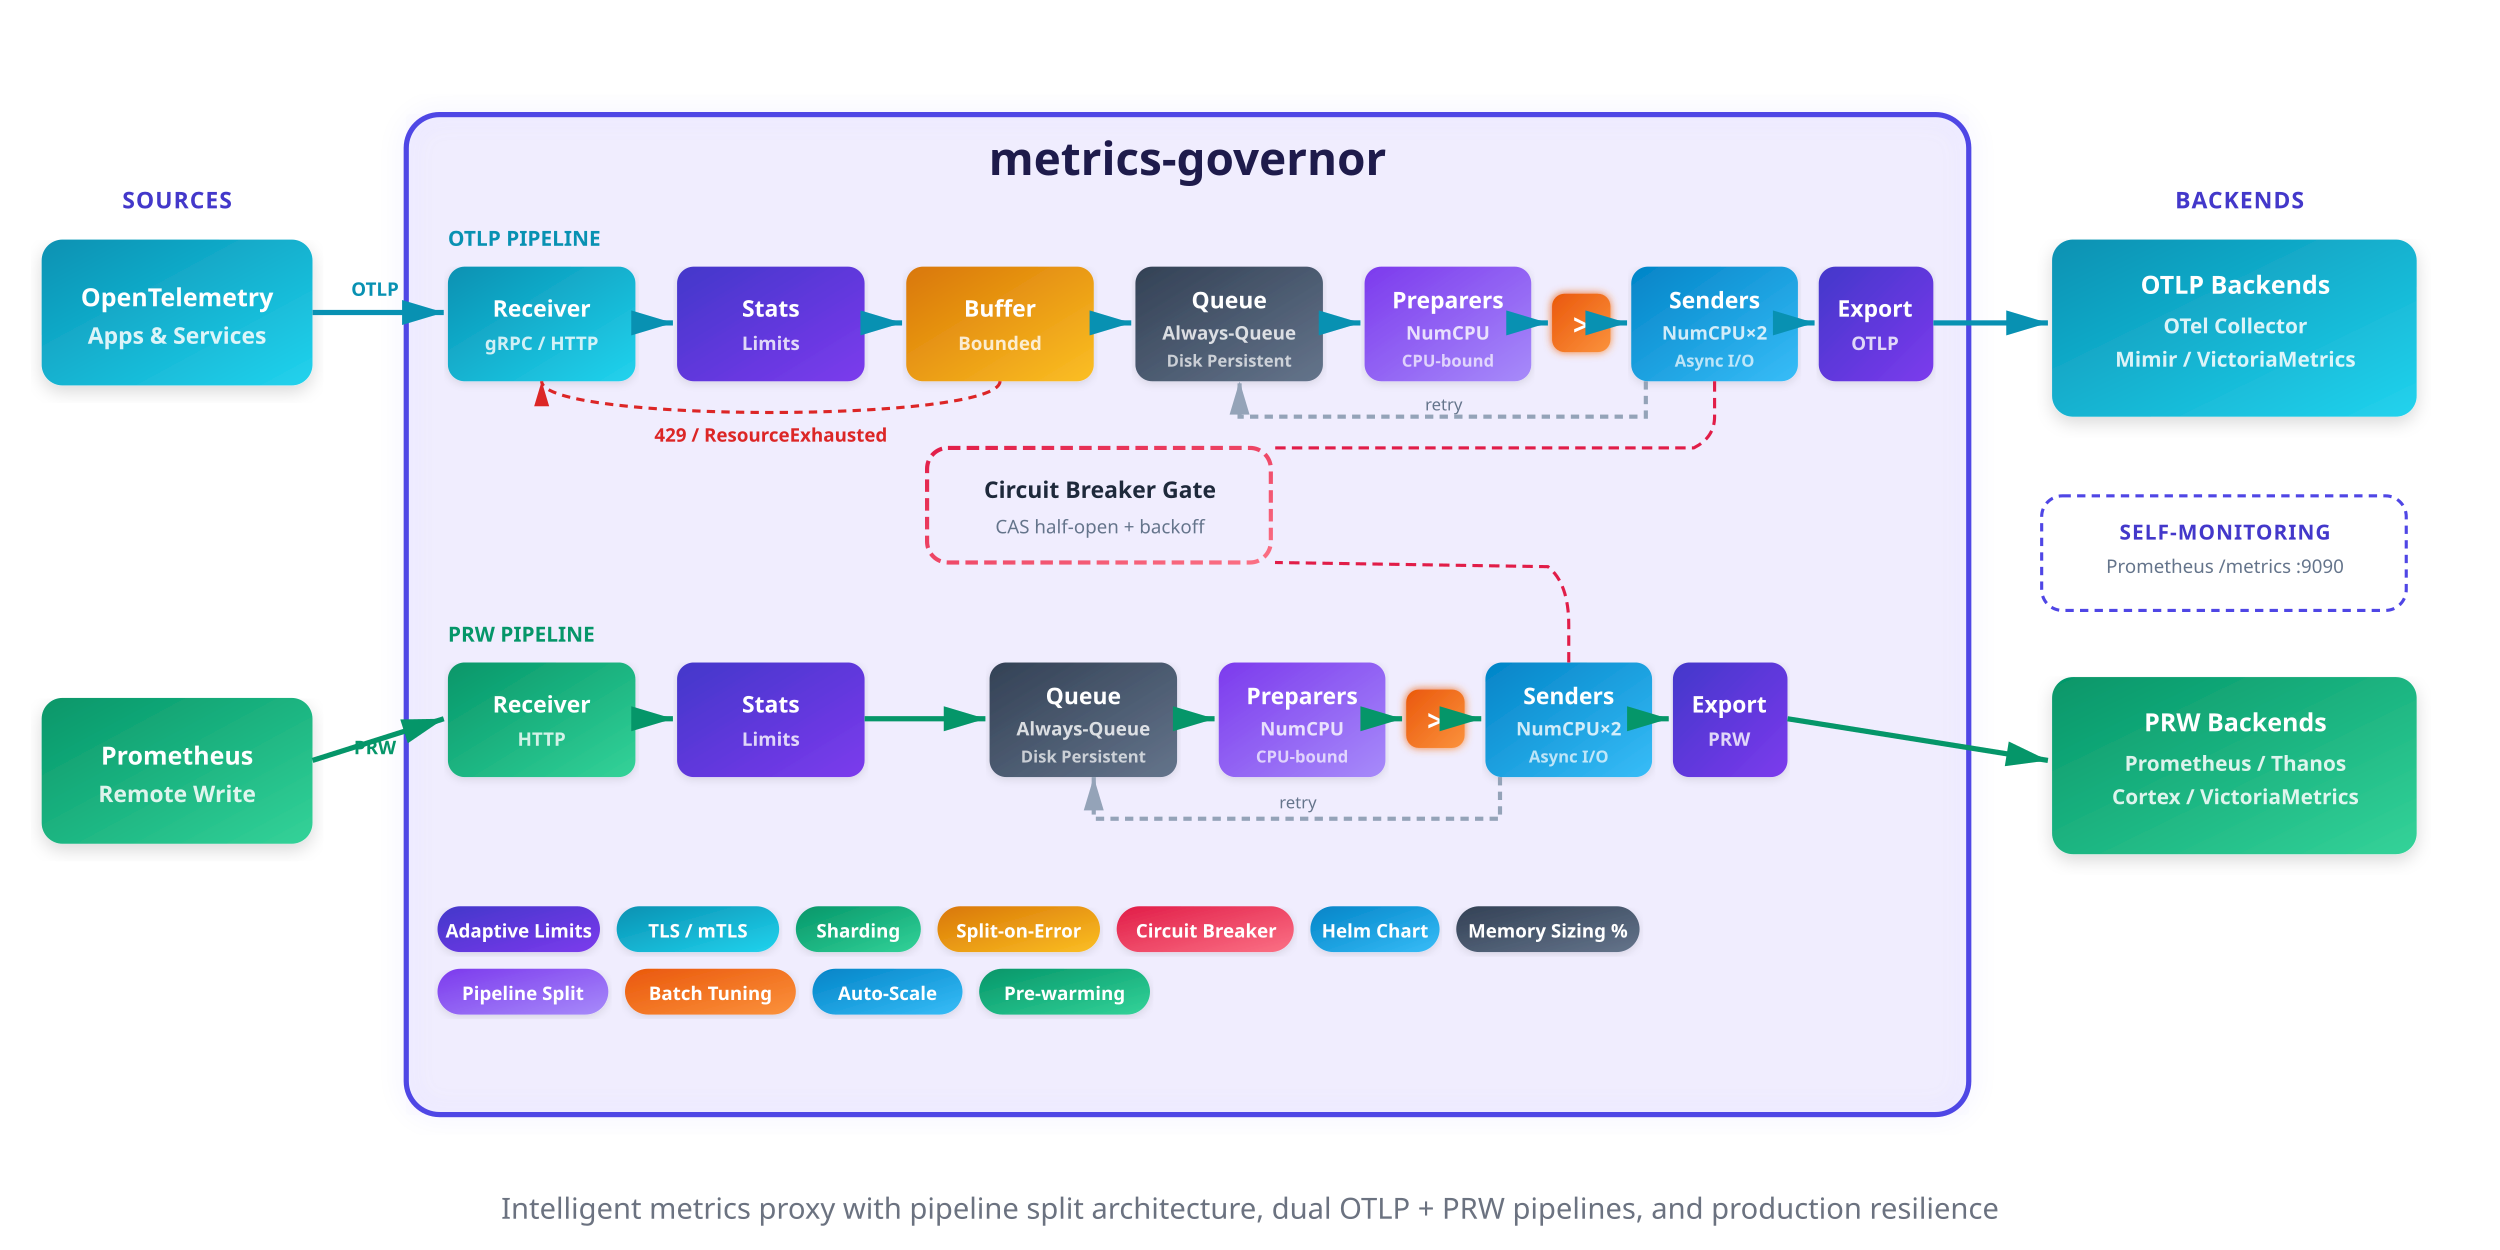
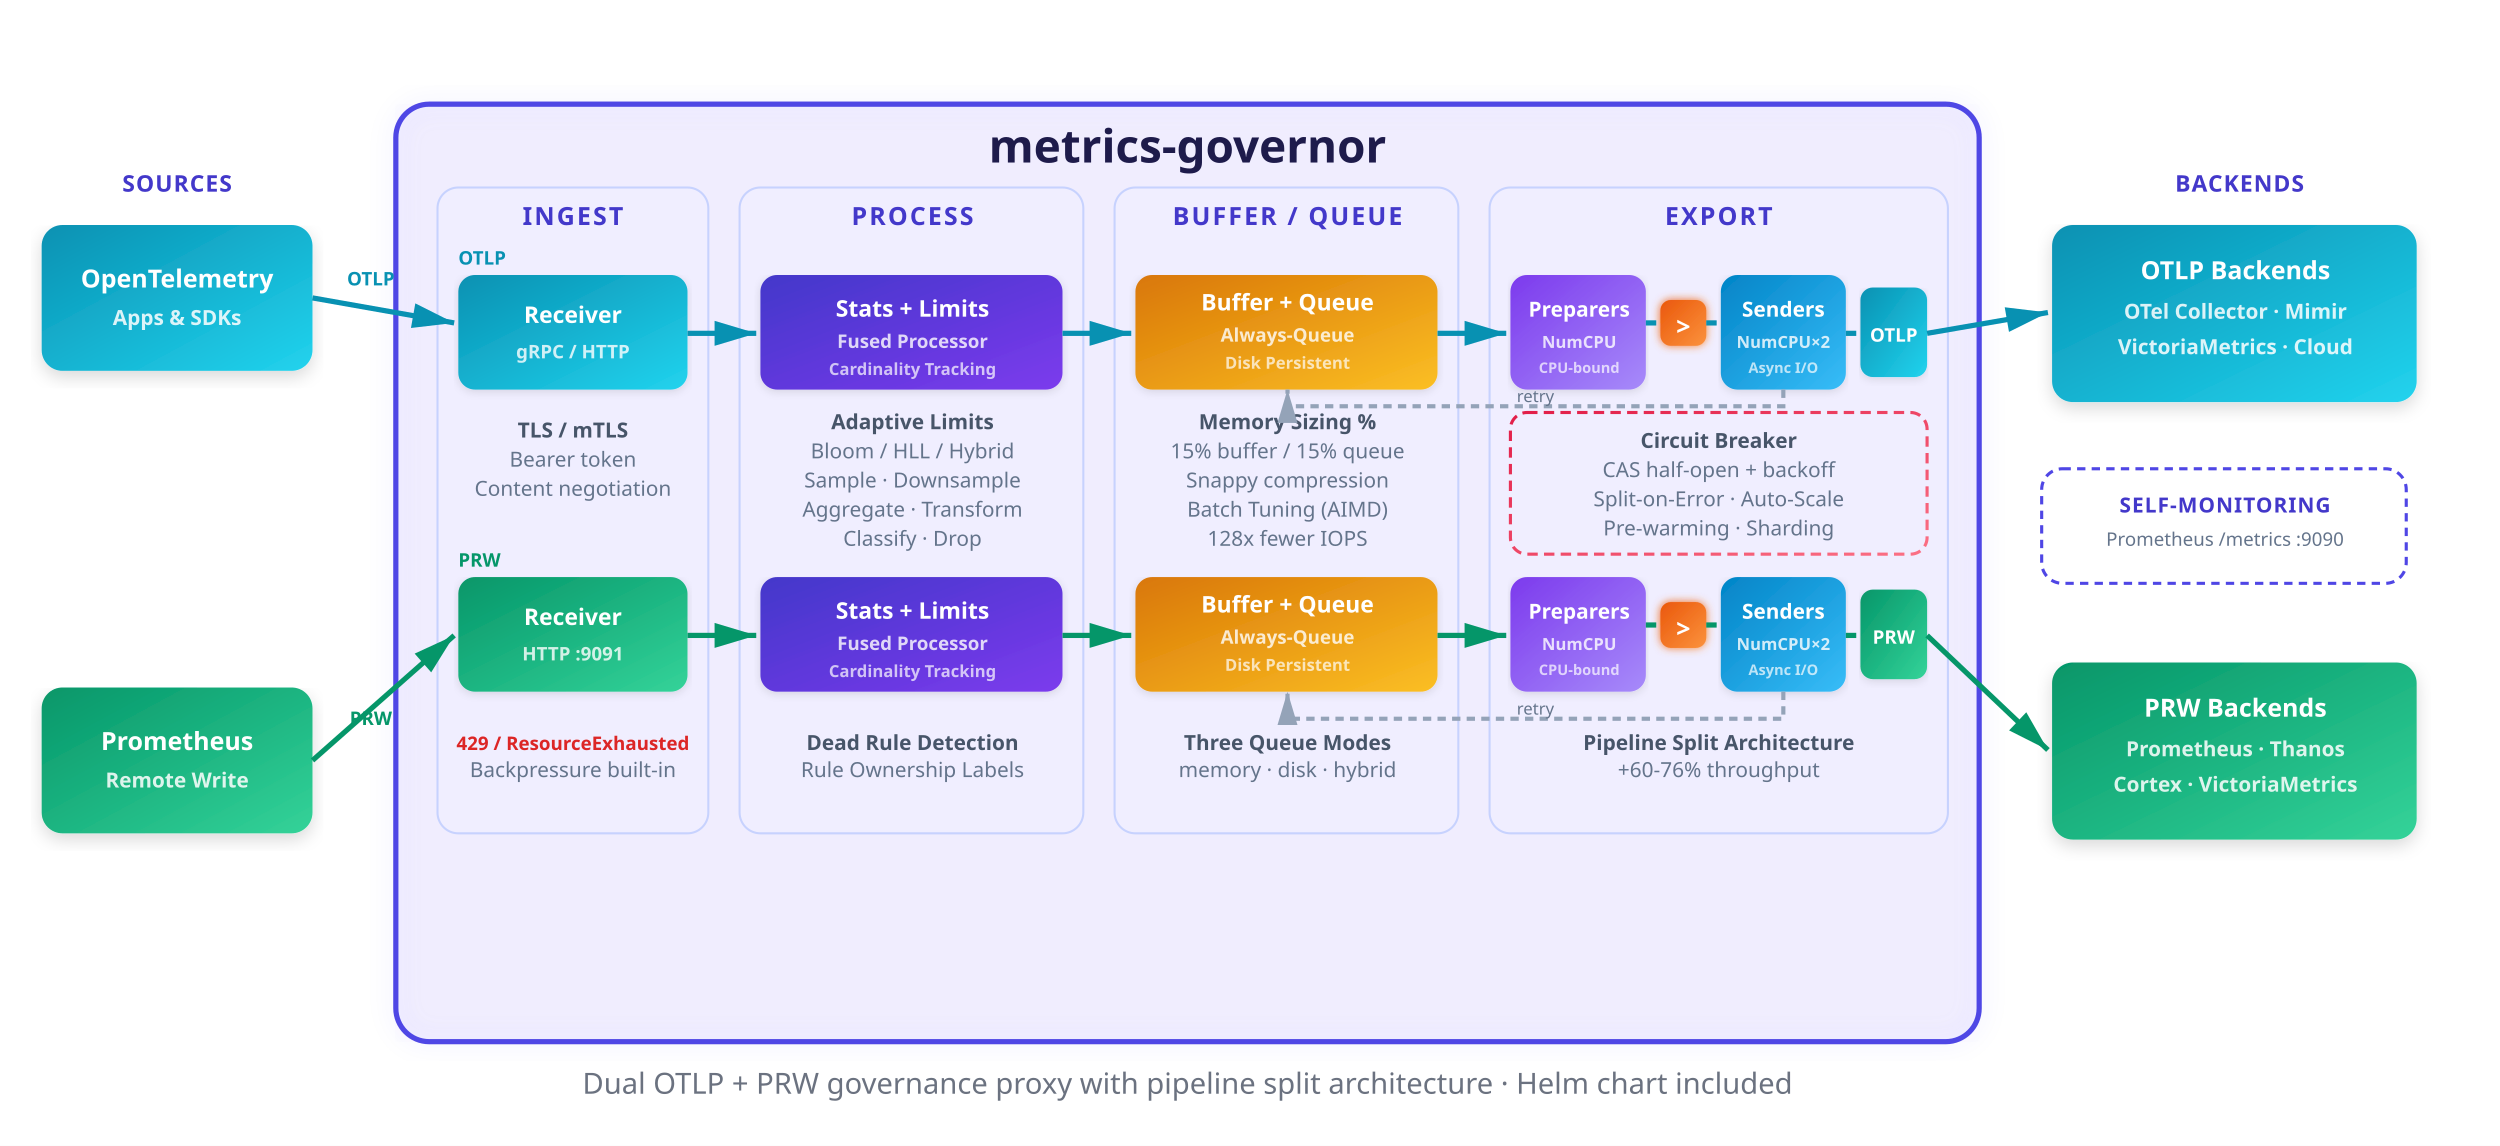
- <svg xmlns="http://www.w3.org/2000/svg" viewBox="0 0 1200 600" width="1200" height="600">
+ <svg xmlns="http://www.w3.org/2000/svg" viewBox="0 0 1200 550" width="1200" height="550">
  <style>
    .bg { fill: #ffffff; }
    .title { fill: #1e1b4b; font: bold 22px 'Segoe UI', system-ui, sans-serif; }
    .subtitle { fill: #6b7280; font: 14px 'Segoe UI', system-ui, sans-serif; }
    .box-label { fill: #1e293b; font: bold 13px 'Segoe UI', system-ui, sans-serif; }
    .box-sub { fill: #64748b; font: 11px 'Segoe UI', system-ui, sans-serif; }
    .section-label { fill: #4338ca; font: bold 11px 'Segoe UI', system-ui, sans-serif; letter-spacing: 0.5px; }
    .badge-text { fill: #ffffff; font: bold 10px 'Segoe UI', system-ui, sans-serif; }
    .badge-text-dark { fill: #1e293b; font: bold 10px 'Segoe UI', system-ui, sans-serif; }
+     .phase-label { fill: #4338ca; font: bold 12px 'Segoe UI', system-ui, sans-serif; letter-spacing: 1px; }
+     .phase-bg { fill: #f0eeff; rx: 10; ry: 10; }
+     .feature-text { fill: #64748b; font: 10px 'Segoe UI', system-ui, sans-serif; }
+     .feature-text-bold { fill: #475569; font: bold 10px 'Segoe UI', system-ui, sans-serif; }
    .arrow-line { stroke: #94a3b8; stroke-width: 2; fill: none; }
    .arrow-line-otlp { stroke: #0891b2; stroke-width: 2.5; fill: none; }
    .arrow-line-prw { stroke: #059669; stroke-width: 2.5; fill: none; }
    .arrow-head { fill: #94a3b8; }
    .arrow-head-otlp { fill: #0891b2; }
    .arrow-head-prw { fill: #059669; }
-     .dashed { stroke-dasharray: 6,4; }
    .backpressure { stroke: #dc2626; stroke-width: 1.5; fill: none; stroke-dasharray: 4,3; }
    .bp-head { fill: #dc2626; }
    .bp-label { fill: #dc2626; font: bold 9px 'Segoe UI', system-ui, sans-serif; }
    .pipe-label { font: bold 10px 'Segoe UI', system-ui, sans-serif; }
    .otlp-label { fill: #0891b2; }
    .prw-label { fill: #059669; }
    .governor-border { stroke: #4f46e5; stroke-width: 2.5; fill: none; rx: 16; ry: 16; }
    .governor-bg { fill: #f5f3ff; rx: 16; ry: 16; }
    .channel-text { fill: #ea580c; font: bold 14px 'Segoe UI', system-ui, sans-serif; }

    @media (prefers-color-scheme: dark) {
      .bg { fill: #0f172a; }
      .title { fill: #e2e8f0; }
      .subtitle { fill: #94a3b8; }
      .box-label { fill: #e2e8f0; }
      .box-sub { fill: #94a3b8; }
      .section-label { fill: #a5b4fc; }
+       .phase-label { fill: #a5b4fc; }
+       .phase-bg { fill: #1e1b4b; opacity: 0.5; }
+       .feature-text { fill: #94a3b8; }
+       .feature-text-bold { fill: #cbd5e1; }
      .arrow-line { stroke: #475569; }
      .arrow-head { fill: #475569; }
      .governor-bg { fill: #1e1b4b; opacity: 0.4; }
      .governor-border { stroke: #6366f1; }
      .badge-text-dark { fill: #e2e8f0; }
      .bp-label { fill: #f87171; }
      .backpressure { stroke: #f87171; }
      .bp-head { fill: #f87171; }
      .channel-text { fill: #fb923c; }
    }
  </style>
  <defs>
    <linearGradient id="grad-indigo" x1="0%" y1="0%" x2="100%" y2="100%">
      <stop offset="0%" stop-color="#4338ca" />
      <stop offset="100%" stop-color="#7c3aed" />
    </linearGradient>
    <linearGradient id="grad-cyan" x1="0%" y1="0%" x2="100%" y2="100%">
      <stop offset="0%" stop-color="#0891b2" />
      <stop offset="100%" stop-color="#22d3ee" />
    </linearGradient>
    <linearGradient id="grad-green" x1="0%" y1="0%" x2="100%" y2="100%">
      <stop offset="0%" stop-color="#059669" />
      <stop offset="100%" stop-color="#34d399" />
    </linearGradient>
    <linearGradient id="grad-amber" x1="0%" y1="0%" x2="100%" y2="100%">
      <stop offset="0%" stop-color="#d97706" />
      <stop offset="100%" stop-color="#fbbf24" />
    </linearGradient>
    <linearGradient id="grad-rose" x1="0%" y1="0%" x2="100%" y2="100%">
      <stop offset="0%" stop-color="#e11d48" />
      <stop offset="100%" stop-color="#fb7185" />
    </linearGradient>
    <linearGradient id="grad-slate" x1="0%" y1="0%" x2="100%" y2="100%">
      <stop offset="0%" stop-color="#334155" />
      <stop offset="100%" stop-color="#64748b" />
    </linearGradient>
    <linearGradient id="grad-sky" x1="0%" y1="0%" x2="100%" y2="100%">
      <stop offset="0%" stop-color="#0284c7" />
      <stop offset="100%" stop-color="#38bdf8" />
    </linearGradient>
    <linearGradient id="grad-violet" x1="0%" y1="0%" x2="100%" y2="100%">
      <stop offset="0%" stop-color="#7c3aed" />
      <stop offset="100%" stop-color="#a78bfa" />
    </linearGradient>
    <linearGradient id="grad-orange" x1="0%" y1="0%" x2="100%" y2="100%">
      <stop offset="0%" stop-color="#ea580c" />
      <stop offset="100%" stop-color="#fb923c" />
    </linearGradient>
    <linearGradient id="grad-governor-glow" x1="0%" y1="0%" x2="100%" y2="100%">
      <stop offset="0%" stop-color="#4338ca" stop-opacity="0.08" />
      <stop offset="50%" stop-color="#7c3aed" stop-opacity="0.04" />
      <stop offset="100%" stop-color="#4338ca" stop-opacity="0.08" />
    </linearGradient>
    <filter id="shadow" x="-4%" y="-4%" width="108%" height="116%">
      <feDropShadow dx="0" dy="3" stdDeviation="4" flood-color="#000" flood-opacity="0.15" />
    </filter>
    <filter id="shadow-sm" x="-2%" y="-2%" width="104%" height="112%">
      <feDropShadow dx="0" dy="1" stdDeviation="2" flood-color="#000" flood-opacity="0.12" />
    </filter>
    <filter id="governor-glow" x="-2%" y="-2%" width="104%" height="104%">
      <feGaussianBlur in="SourceGraphic" stdDeviation="6" result="blur" />
      <feFlood flood-color="#4f46e5" flood-opacity="0.12" result="color" />
      <feComposite in="color" in2="blur" operator="in" result="glow" />
      <feMerge>
        <feMergeNode in="glow" />
        <feMergeNode in="SourceGraphic" />
      </feMerge>
    </filter>
    <filter id="inner-glow" x="0%" y="0%" width="100%" height="100%">
      <feGaussianBlur in="SourceAlpha" stdDeviation="8" result="blur" />
      <feOffset dx="0" dy="0" result="offsetBlur" />
      <feFlood flood-color="#7c3aed" flood-opacity="0.06" result="color" />
      <feComposite in="color" in2="blur" operator="in" result="innerGlow" />
      <feMerge>
        <feMergeNode in="SourceGraphic" />
        <feMergeNode in="innerGlow" />
      </feMerge>
    </filter>
    <filter id="channel-glow" x="-20%" y="-20%" width="140%" height="140%">
      <feGaussianBlur in="SourceGraphic" stdDeviation="2" result="blur" />
      <feMerge>
        <feMergeNode in="blur" />
        <feMergeNode in="SourceGraphic" />
      </feMerge>
    </filter>
    <marker id="ah" viewBox="0 0 10 6" refX="10" refY="3" markerWidth="8" markerHeight="6" orient="auto">
      <path d="M0,0 L10,3 L0,6 Z" class="arrow-head" />
    </marker>
    <marker id="ah-otlp" viewBox="0 0 10 6" refX="10" refY="3" markerWidth="8" markerHeight="6" orient="auto">
      <path d="M0,0 L10,3 L0,6 Z" class="arrow-head-otlp" />
    </marker>
    <marker id="ah-prw" viewBox="0 0 10 6" refX="10" refY="3" markerWidth="8" markerHeight="6" orient="auto">
      <path d="M0,0 L10,3 L0,6 Z" class="arrow-head-prw" />
    </marker>
    <marker id="ah-bp" viewBox="0 0 10 6" refX="10" refY="3" markerWidth="8" markerHeight="6" orient="auto">
      <path d="M0,0 L10,3 L0,6 Z" class="bp-head" />
    </marker>
  </defs>
-   <rect width="1200" height="600" class="bg" />
-   <text x="85" y="100" text-anchor="middle" class="section-label">SOURCES</text>
-   <rect x="20" y="115" width="130" height="70" rx="10" fill="url(#grad-cyan)" filter="url(#shadow)" />
-   <text x="85" y="147" text-anchor="middle" class="badge-text" style="font-size:12px">OpenTelemetry</text>
-   <text x="85" y="165" text-anchor="middle" class="badge-text" style="font-size:11px;opacity:0.85">Apps &amp; Services</text>
-   <rect x="20" y="335" width="130" height="70" rx="10" fill="url(#grad-green)" filter="url(#shadow)" />
-   <text x="85" y="367" text-anchor="middle" class="badge-text" style="font-size:12px">Prometheus</text>
-   <text x="85" y="385" text-anchor="middle" class="badge-text" style="font-size:11px;opacity:0.85">Remote Write</text>
-   <rect x="195" y="55" width="750" height="480" class="governor-bg" filter="url(#inner-glow)" />
-   <rect x="195" y="55" width="750" height="480" class="governor-border" filter="url(#governor-glow)" />
-   <text x="570" y="84" text-anchor="middle" class="title">metrics-governor</text>
-   <text x="215" y="118" class="pipe-label otlp-label">OTLP PIPELINE</text>
-   <rect x="215" y="128" width="90" height="55" rx="8" fill="url(#grad-cyan)" filter="url(#shadow-sm)" />
-   <text x="260" y="152" text-anchor="middle" class="badge-text" style="font-size:11px">Receiver</text>
-   <text x="260" y="168" text-anchor="middle" class="badge-text" style="font-size:9px;opacity:0.8">gRPC / HTTP</text>
-   <rect x="325" y="128" width="90" height="55" rx="8" fill="url(#grad-indigo)" filter="url(#shadow-sm)" />
-   <text x="370" y="152" text-anchor="middle" class="badge-text" style="font-size:11px">Stats</text>
-   <text x="370" y="168" text-anchor="middle" class="badge-text" style="font-size:9px;opacity:0.8">Limits</text>
-   <rect x="435" y="128" width="90" height="55" rx="8" fill="url(#grad-amber)" filter="url(#shadow-sm)" />
-   <text x="480" y="152" text-anchor="middle" class="badge-text" style="font-size:11px">Buffer</text>
-   <text x="480" y="168" text-anchor="middle" class="badge-text" style="font-size:9px;opacity:0.8">Bounded</text>
-   <rect x="545" y="128" width="90" height="55" rx="8" fill="url(#grad-slate)" filter="url(#shadow-sm)" />
-   <text x="590" y="148" text-anchor="middle" class="badge-text" style="font-size:11px">Queue</text>
-   <text x="590" y="163" text-anchor="middle" class="badge-text" style="font-size:9px;opacity:0.8">Always-Queue</text>
-   <text x="590" y="176" text-anchor="middle" class="badge-text" style="font-size:8px;opacity:0.7">Disk Persistent</text>
-   <rect x="655" y="128" width="80" height="55" rx="8" fill="url(#grad-violet)" filter="url(#shadow-sm)" />
-   <text x="695" y="148" text-anchor="middle" class="badge-text" style="font-size:11px">Preparers</text>
-   <text x="695" y="163" text-anchor="middle" class="badge-text" style="font-size:9px;opacity:0.8">NumCPU</text>
-   <text x="695" y="176" text-anchor="middle" class="badge-text" style="font-size:8px;opacity:0.7">CPU-bound</text>
-   <rect x="745" y="141" width="28" height="28" rx="6" fill="url(#grad-orange)" filter="url(#channel-glow)" />
-   <text x="759" y="161" text-anchor="middle" class="badge-text" style="font-size:14px;font-weight:bold">&gt;</text>
-   <rect x="783" y="128" width="80" height="55" rx="8" fill="url(#grad-sky)" filter="url(#shadow-sm)" />
-   <text x="823" y="148" text-anchor="middle" class="badge-text" style="font-size:11px">Senders</text>
-   <text x="823" y="163" text-anchor="middle" class="badge-text" style="font-size:9px;opacity:0.8">NumCPU×2</text>
-   <text x="823" y="176" text-anchor="middle" class="badge-text" style="font-size:8px;opacity:0.7">Async I/O</text>
-   <rect x="873" y="128" width="55" height="55" rx="8" fill="url(#grad-indigo)" filter="url(#shadow-sm)" />
-   <text x="900" y="152" text-anchor="middle" class="badge-text" style="font-size:11px">Export</text>
-   <text x="900" y="168" text-anchor="middle" class="badge-text" style="font-size:9px;opacity:0.8">OTLP</text>
-   <line x1="305" y1="155" x2="323" y2="155" class="arrow-line-otlp" marker-end="url(#ah-otlp)" />
-   <line x1="415" y1="155" x2="433" y2="155" class="arrow-line-otlp" marker-end="url(#ah-otlp)" />
-   <line x1="525" y1="155" x2="543" y2="155" class="arrow-line-otlp" marker-end="url(#ah-otlp)" />
-   <line x1="635" y1="155" x2="653" y2="155" class="arrow-line-otlp" marker-end="url(#ah-otlp)" />
-   <line x1="735" y1="155" x2="743" y2="155" class="arrow-line-otlp" marker-end="url(#ah-otlp)" />
-   <line x1="773" y1="155" x2="781" y2="155" class="arrow-line-otlp" marker-end="url(#ah-otlp)" />
-   <line x1="863" y1="155" x2="871" y2="155" class="arrow-line-otlp" marker-end="url(#ah-otlp)" />
-   <text x="215" y="308" class="pipe-label prw-label">PRW PIPELINE</text>
-   <rect x="215" y="318" width="90" height="55" rx="8" fill="url(#grad-green)" filter="url(#shadow-sm)" />
-   <text x="260" y="342" text-anchor="middle" class="badge-text" style="font-size:11px">Receiver</text>
-   <text x="260" y="358" text-anchor="middle" class="badge-text" style="font-size:9px;opacity:0.8">HTTP</text>
-   <rect x="325" y="318" width="90" height="55" rx="8" fill="url(#grad-indigo)" filter="url(#shadow-sm)" />
-   <text x="370" y="342" text-anchor="middle" class="badge-text" style="font-size:11px">Stats</text>
-   <text x="370" y="358" text-anchor="middle" class="badge-text" style="font-size:9px;opacity:0.8">Limits</text>
-   <rect x="475" y="318" width="90" height="55" rx="8" fill="url(#grad-slate)" filter="url(#shadow-sm)" />
-   <text x="520" y="338" text-anchor="middle" class="badge-text" style="font-size:11px">Queue</text>
-   <text x="520" y="353" text-anchor="middle" class="badge-text" style="font-size:9px;opacity:0.8">Always-Queue</text>
-   <text x="520" y="366" text-anchor="middle" class="badge-text" style="font-size:8px;opacity:0.7">Disk Persistent</text>
-   <rect x="585" y="318" width="80" height="55" rx="8" fill="url(#grad-violet)" filter="url(#shadow-sm)" />
-   <text x="625" y="338" text-anchor="middle" class="badge-text" style="font-size:11px">Preparers</text>
-   <text x="625" y="353" text-anchor="middle" class="badge-text" style="font-size:9px;opacity:0.8">NumCPU</text>
-   <text x="625" y="366" text-anchor="middle" class="badge-text" style="font-size:8px;opacity:0.7">CPU-bound</text>
-   <rect x="675" y="331" width="28" height="28" rx="6" fill="url(#grad-orange)" filter="url(#channel-glow)" />
-   <text x="689" y="351" text-anchor="middle" class="badge-text" style="font-size:14px;font-weight:bold">&gt;</text>
-   <rect x="713" y="318" width="80" height="55" rx="8" fill="url(#grad-sky)" filter="url(#shadow-sm)" />
-   <text x="753" y="338" text-anchor="middle" class="badge-text" style="font-size:11px">Senders</text>
-   <text x="753" y="353" text-anchor="middle" class="badge-text" style="font-size:9px;opacity:0.8">NumCPU×2</text>
-   <text x="753" y="366" text-anchor="middle" class="badge-text" style="font-size:8px;opacity:0.7">Async I/O</text>
-   <rect x="803" y="318" width="55" height="55" rx="8" fill="url(#grad-indigo)" filter="url(#shadow-sm)" />
-   <text x="830" y="342" text-anchor="middle" class="badge-text" style="font-size:11px">Export</text>
-   <text x="830" y="358" text-anchor="middle" class="badge-text" style="font-size:9px;opacity:0.8">PRW</text>
-   <line x1="305" y1="345" x2="323" y2="345" class="arrow-line-prw" marker-end="url(#ah-prw)" />
-   <line x1="415" y1="345" x2="473" y2="345" class="arrow-line-prw" marker-end="url(#ah-prw)" />
-   <line x1="565" y1="345" x2="583" y2="345" class="arrow-line-prw" marker-end="url(#ah-prw)" />
-   <line x1="665" y1="345" x2="673" y2="345" class="arrow-line-prw" marker-end="url(#ah-prw)" />
-   <line x1="703" y1="345" x2="711" y2="345" class="arrow-line-prw" marker-end="url(#ah-prw)" />
-   <line x1="793" y1="345" x2="801" y2="345" class="arrow-line-prw" marker-end="url(#ah-prw)" />
-   <rect x="445" y="215" width="165" height="55" rx="10" fill="none" stroke="url(#grad-rose)" stroke-width="2" stroke-dasharray="6,3" />
-   <text x="528" y="239" text-anchor="middle" class="box-label" style="font-size:11px">Circuit Breaker Gate</text>
-   <text x="528" y="256" text-anchor="middle" class="box-sub" style="font-size:9px">CAS half-open + backoff</text>
-   <path d="M823,183 L823,200 Q823,210 813,215 L612,215" class="backpressure" style="stroke:#e11d48;stroke-dasharray:5,3" />
-   <path d="M753,318 L753,300 Q753,280 743,272 L612,270" class="backpressure" style="stroke:#e11d48;stroke-dasharray:5,3" />
-   <path d="M790,183 L790,200 L595,200 L595,183" class="arrow-line" style="stroke:#94a3b8;stroke-dasharray:4,3" marker-end="url(#ah)" />
-   <text x="693" y="197" text-anchor="middle" class="box-sub" style="font-size:8px">retry</text>
-   <path d="M720,373 L720,393 L525,393 L525,373" class="arrow-line" style="stroke:#94a3b8;stroke-dasharray:4,3" marker-end="url(#ah)" />
-   <text x="623" y="388" text-anchor="middle" class="box-sub" style="font-size:8px">retry</text>
-   <path d="M480,183 C480,203 260,203 260,183" class="backpressure" marker-end="url(#ah-bp)" />
-   <text x="370" y="212" text-anchor="middle" class="bp-label">429 / ResourceExhausted</text>
-   <rect x="210" y="435" width="78" height="22" rx="11" fill="url(#grad-indigo)" filter="url(#shadow-sm)" />
-   <text x="249" y="450" text-anchor="middle" class="badge-text" style="font-size:9px">Adaptive Limits</text>
-   <rect x="296" y="435" width="78" height="22" rx="11" fill="url(#grad-cyan)" filter="url(#shadow-sm)" />
-   <text x="335" y="450" text-anchor="middle" class="badge-text" style="font-size:9px">TLS / mTLS</text>
-   <rect x="382" y="435" width="60" height="22" rx="11" fill="url(#grad-green)" filter="url(#shadow-sm)" />
-   <text x="412" y="450" text-anchor="middle" class="badge-text" style="font-size:9px">Sharding</text>
-   <rect x="450" y="435" width="78" height="22" rx="11" fill="url(#grad-amber)" filter="url(#shadow-sm)" />
-   <text x="489" y="450" text-anchor="middle" class="badge-text" style="font-size:9px">Split-on-Error</text>
-   <rect x="536" y="435" width="85" height="22" rx="11" fill="url(#grad-rose)" filter="url(#shadow-sm)" />
-   <text x="579" y="450" text-anchor="middle" class="badge-text" style="font-size:9px">Circuit Breaker</text>
-   <rect x="629" y="435" width="62" height="22" rx="11" fill="url(#grad-sky)" filter="url(#shadow-sm)" />
-   <text x="660" y="450" text-anchor="middle" class="badge-text" style="font-size:9px">Helm Chart</text>
-   <rect x="699" y="435" width="88" height="22" rx="11" fill="url(#grad-slate)" filter="url(#shadow-sm)" />
-   <text x="743" y="450" text-anchor="middle" class="badge-text" style="font-size:9px">Memory Sizing %</text>
-   <rect x="210" y="465" width="82" height="22" rx="11" fill="url(#grad-violet)" filter="url(#shadow-sm)" />
-   <text x="251" y="480" text-anchor="middle" class="badge-text" style="font-size:9px">Pipeline Split</text>
-   <rect x="300" y="465" width="82" height="22" rx="11" fill="url(#grad-orange)" filter="url(#shadow-sm)" />
-   <text x="341" y="480" text-anchor="middle" class="badge-text" style="font-size:9px">Batch Tuning</text>
-   <rect x="390" y="465" width="72" height="22" rx="11" fill="url(#grad-sky)" filter="url(#shadow-sm)" />
-   <text x="426" y="480" text-anchor="middle" class="badge-text" style="font-size:9px">Auto-Scale</text>
-   <rect x="470" y="465" width="82" height="22" rx="11" fill="url(#grad-green)" filter="url(#shadow-sm)" />
-   <text x="511" y="480" text-anchor="middle" class="badge-text" style="font-size:9px">Pre-warming</text>
-   <text x="1075" y="100" text-anchor="middle" class="section-label">BACKENDS</text>
-   <rect x="985" y="115" width="175" height="85" rx="10" fill="url(#grad-cyan)" filter="url(#shadow)" />
-   <text x="1073" y="141" text-anchor="middle" class="badge-text" style="font-size:12px">OTLP Backends</text>
-   <text x="1073" y="160" text-anchor="middle" class="badge-text" style="font-size:10px;opacity:0.85">OTel Collector</text>
-   <text x="1073" y="176" text-anchor="middle" class="badge-text" style="font-size:10px;opacity:0.85">Mimir / VictoriaMetrics</text>
-   <rect x="985" y="325" width="175" height="85" rx="10" fill="url(#grad-green)" filter="url(#shadow)" />
-   <text x="1073" y="351" text-anchor="middle" class="badge-text" style="font-size:12px">PRW Backends</text>
-   <text x="1073" y="370" text-anchor="middle" class="badge-text" style="font-size:10px;opacity:0.85">Prometheus / Thanos</text>
-   <text x="1073" y="386" text-anchor="middle" class="badge-text" style="font-size:10px;opacity:0.85">Cortex / VictoriaMetrics</text>
-   <line x1="150" y1="150" x2="213" y2="150" class="arrow-line-otlp" marker-end="url(#ah-otlp)" />
-   <text x="180" y="142" text-anchor="middle" class="pipe-label otlp-label" style="font-size:9px">OTLP</text>
-   <line x1="150" y1="365" x2="213" y2="345" class="arrow-line-prw" marker-end="url(#ah-prw)" />
-   <text x="180" y="362" text-anchor="middle" class="pipe-label prw-label" style="font-size:9px">PRW</text>
-   <line x1="928" y1="155" x2="983" y2="155" class="arrow-line-otlp" marker-end="url(#ah-otlp)" />
-   <line x1="858" y1="345" x2="983" y2="365" class="arrow-line-prw" marker-end="url(#ah-prw)" />
-   <rect x="980" y="238" width="175" height="55" rx="10" fill="none" stroke="#4f46e5" stroke-width="1.5" stroke-dasharray="4,3" />
-   <text x="1068" y="259" text-anchor="middle" class="section-label" style="font-size:10px">SELF-MONITORING</text>
-   <text x="1068" y="275" text-anchor="middle" class="box-sub" style="font-size:9px">Prometheus /metrics :9090</text>
-   <text x="600" y="585" text-anchor="middle" class="subtitle">Intelligent metrics proxy with pipeline split architecture, dual OTLP + PRW pipelines, and production resilience</text>
+   <rect width="1200" height="550" class="bg" />
+   <text x="85" y="92" text-anchor="middle" class="section-label">SOURCES</text>
+   <rect x="20" y="108" width="130" height="70" rx="10" fill="url(#grad-cyan)" filter="url(#shadow)" />
+   <text x="85" y="138" text-anchor="middle" class="badge-text" style="font-size:12px">OpenTelemetry</text>
+   <text x="85" y="156" text-anchor="middle" class="badge-text" style="font-size:10px;opacity:0.85">Apps &amp; SDKs</text>
+   <rect x="20" y="330" width="130" height="70" rx="10" fill="url(#grad-green)" filter="url(#shadow)" />
+   <text x="85" y="360" text-anchor="middle" class="badge-text" style="font-size:12px">Prometheus</text>
+   <text x="85" y="378" text-anchor="middle" class="badge-text" style="font-size:10px;opacity:0.85">Remote Write</text>
+   <rect x="190" y="50" width="760" height="450" class="governor-bg" filter="url(#inner-glow)" />
+   <rect x="190" y="50" width="760" height="450" class="governor-border" filter="url(#governor-glow)" />
+   <text x="570" y="78" text-anchor="middle" class="title">metrics-governor</text>
+   <rect x="210" y="90" width="130" height="310" class="phase-bg" stroke="#c7d2fe" stroke-width="1" />
+   <text x="275" y="108" text-anchor="middle" class="phase-label">INGEST</text>
+   <text x="220" y="127" class="pipe-label otlp-label" style="font-size:9px">OTLP</text>
+   <rect x="220" y="132" width="110" height="55" rx="8" fill="url(#grad-cyan)" filter="url(#shadow-sm)" />
+   <text x="275" y="155" text-anchor="middle" class="badge-text" style="font-size:11px">Receiver</text>
+   <text x="275" y="172" text-anchor="middle" class="badge-text" style="font-size:9px;opacity:0.8">gRPC / HTTP</text>
+   <text x="275" y="210" text-anchor="middle" class="feature-text-bold">TLS / mTLS</text>
+   <text x="275" y="224" text-anchor="middle" class="feature-text">Bearer token</text>
+   <text x="275" y="238" text-anchor="middle" class="feature-text">Content negotiation</text>
+   <text x="220" y="272" class="pipe-label prw-label" style="font-size:9px">PRW</text>
+   <rect x="220" y="277" width="110" height="55" rx="8" fill="url(#grad-green)" filter="url(#shadow-sm)" />
+   <text x="275" y="300" text-anchor="middle" class="badge-text" style="font-size:11px">Receiver</text>
+   <text x="275" y="317" text-anchor="middle" class="badge-text" style="font-size:9px;opacity:0.8">HTTP :9091</text>
+   <text x="275" y="360" text-anchor="middle" class="bp-label">429 / ResourceExhausted</text>
+   <text x="275" y="373" text-anchor="middle" class="feature-text">Backpressure built-in</text>
+   <rect x="355" y="90" width="165" height="310" class="phase-bg" stroke="#c7d2fe" stroke-width="1" />
+   <text x="438" y="108" text-anchor="middle" class="phase-label">PROCESS</text>
+   <rect x="365" y="132" width="145" height="55" rx="8" fill="url(#grad-indigo)" filter="url(#shadow-sm)" />
+   <text x="438" y="152" text-anchor="middle" class="badge-text" style="font-size:11px">Stats + Limits</text>
+   <text x="438" y="167" text-anchor="middle" class="badge-text" style="font-size:9px;opacity:0.8">Fused Processor</text>
+   <text x="438" y="180" text-anchor="middle" class="badge-text" style="font-size:8px;opacity:0.7">Cardinality Tracking</text>
+   <text x="438" y="206" text-anchor="middle" class="feature-text-bold">Adaptive Limits</text>
+   <text x="438" y="220" text-anchor="middle" class="feature-text">Bloom / HLL / Hybrid</text>
+   <text x="438" y="234" text-anchor="middle" class="feature-text">Sample · Downsample</text>
+   <text x="438" y="248" text-anchor="middle" class="feature-text">Aggregate · Transform</text>
+   <text x="438" y="262" text-anchor="middle" class="feature-text">Classify · Drop</text>
+   <rect x="365" y="277" width="145" height="55" rx="8" fill="url(#grad-indigo)" filter="url(#shadow-sm)" />
+   <text x="438" y="297" text-anchor="middle" class="badge-text" style="font-size:11px">Stats + Limits</text>
+   <text x="438" y="312" text-anchor="middle" class="badge-text" style="font-size:9px;opacity:0.8">Fused Processor</text>
+   <text x="438" y="325" text-anchor="middle" class="badge-text" style="font-size:8px;opacity:0.7">Cardinality Tracking</text>
+   <text x="438" y="360" text-anchor="middle" class="feature-text-bold">Dead Rule Detection</text>
+   <text x="438" y="373" text-anchor="middle" class="feature-text">Rule Ownership Labels</text>
+   <rect x="535" y="90" width="165" height="310" class="phase-bg" stroke="#c7d2fe" stroke-width="1" />
+   <text x="618" y="108" text-anchor="middle" class="phase-label">BUFFER / QUEUE</text>
+   <rect x="545" y="132" width="145" height="55" rx="8" fill="url(#grad-amber)" filter="url(#shadow-sm)" />
+   <text x="618" y="149" text-anchor="middle" class="badge-text" style="font-size:11px">Buffer + Queue</text>
+   <text x="618" y="164" text-anchor="middle" class="badge-text" style="font-size:9px;opacity:0.8">Always-Queue</text>
+   <text x="618" y="177" text-anchor="middle" class="badge-text" style="font-size:8px;opacity:0.7">Disk Persistent</text>
+   <text x="618" y="206" text-anchor="middle" class="feature-text-bold">Memory Sizing %</text>
+   <text x="618" y="220" text-anchor="middle" class="feature-text">15% buffer / 15% queue</text>
+   <text x="618" y="234" text-anchor="middle" class="feature-text">Snappy compression</text>
+   <text x="618" y="248" text-anchor="middle" class="feature-text">Batch Tuning (AIMD)</text>
+   <text x="618" y="262" text-anchor="middle" class="feature-text">128x fewer IOPS</text>
+   <rect x="545" y="277" width="145" height="55" rx="8" fill="url(#grad-amber)" filter="url(#shadow-sm)" />
+   <text x="618" y="294" text-anchor="middle" class="badge-text" style="font-size:11px">Buffer + Queue</text>
+   <text x="618" y="309" text-anchor="middle" class="badge-text" style="font-size:9px;opacity:0.8">Always-Queue</text>
+   <text x="618" y="322" text-anchor="middle" class="badge-text" style="font-size:8px;opacity:0.7">Disk Persistent</text>
+   <text x="618" y="360" text-anchor="middle" class="feature-text-bold">Three Queue Modes</text>
+   <text x="618" y="373" text-anchor="middle" class="feature-text">memory · disk · hybrid</text>
+   <rect x="715" y="90" width="220" height="310" class="phase-bg" stroke="#c7d2fe" stroke-width="1" />
+   <text x="825" y="108" text-anchor="middle" class="phase-label">EXPORT</text>
+   <rect x="725" y="132" width="65" height="55" rx="8" fill="url(#grad-violet)" filter="url(#shadow-sm)" />
+   <text x="758" y="152" text-anchor="middle" class="badge-text" style="font-size:10px">Preparers</text>
+   <text x="758" y="167" text-anchor="middle" class="badge-text" style="font-size:8px;opacity:0.8">NumCPU</text>
+   <text x="758" y="179" text-anchor="middle" class="badge-text" style="font-size:7px;opacity:0.7">CPU-bound</text>
+   <rect x="797" y="144" width="22" height="22" rx="5" fill="url(#grad-orange)" filter="url(#channel-glow)" />
+   <text x="808" y="161" text-anchor="middle" class="badge-text" style="font-size:12px;font-weight:bold">&gt;</text>
+   <rect x="826" y="132" width="60" height="55" rx="8" fill="url(#grad-sky)" filter="url(#shadow-sm)" />
+   <text x="856" y="152" text-anchor="middle" class="badge-text" style="font-size:10px">Senders</text>
+   <text x="856" y="167" text-anchor="middle" class="badge-text" style="font-size:8px;opacity:0.8">NumCPU×2</text>
+   <text x="856" y="179" text-anchor="middle" class="badge-text" style="font-size:7px;opacity:0.7">Async I/O</text>
+   <rect x="893" y="138" width="32" height="43" rx="6" fill="url(#grad-cyan)" filter="url(#shadow-sm)" />
+   <text x="909" y="164" text-anchor="middle" class="badge-text" style="font-size:9px">OTLP</text>
+   <rect x="725" y="198" width="200" height="68" rx="8" fill="none" stroke="url(#grad-rose)" stroke-width="1.5" stroke-dasharray="5,3" />
+   <text x="825" y="215" text-anchor="middle" class="feature-text-bold">Circuit Breaker</text>
+   <text x="825" y="229" text-anchor="middle" class="feature-text">CAS half-open + backoff</text>
+   <text x="825" y="243" text-anchor="middle" class="feature-text">Split-on-Error · Auto-Scale</text>
+   <text x="825" y="257" text-anchor="middle" class="feature-text">Pre-warming · Sharding</text>
+   <rect x="725" y="277" width="65" height="55" rx="8" fill="url(#grad-violet)" filter="url(#shadow-sm)" />
+   <text x="758" y="297" text-anchor="middle" class="badge-text" style="font-size:10px">Preparers</text>
+   <text x="758" y="312" text-anchor="middle" class="badge-text" style="font-size:8px;opacity:0.8">NumCPU</text>
+   <text x="758" y="324" text-anchor="middle" class="badge-text" style="font-size:7px;opacity:0.7">CPU-bound</text>
+   <rect x="797" y="289" width="22" height="22" rx="5" fill="url(#grad-orange)" filter="url(#channel-glow)" />
+   <text x="808" y="306" text-anchor="middle" class="badge-text" style="font-size:12px;font-weight:bold">&gt;</text>
+   <rect x="826" y="277" width="60" height="55" rx="8" fill="url(#grad-sky)" filter="url(#shadow-sm)" />
+   <text x="856" y="297" text-anchor="middle" class="badge-text" style="font-size:10px">Senders</text>
+   <text x="856" y="312" text-anchor="middle" class="badge-text" style="font-size:8px;opacity:0.8">NumCPU×2</text>
+   <text x="856" y="324" text-anchor="middle" class="badge-text" style="font-size:7px;opacity:0.7">Async I/O</text>
+   <rect x="893" y="283" width="32" height="43" rx="6" fill="url(#grad-green)" filter="url(#shadow-sm)" />
+   <text x="909" y="309" text-anchor="middle" class="badge-text" style="font-size:9px">PRW</text>
+   <text x="825" y="360" text-anchor="middle" class="feature-text-bold">Pipeline Split Architecture</text>
+   <text x="825" y="373" text-anchor="middle" class="feature-text">+60-76% throughput</text>
+   <line x1="330" y1="160" x2="363" y2="160" class="arrow-line-otlp" marker-end="url(#ah-otlp)" />
+   <line x1="510" y1="160" x2="543" y2="160" class="arrow-line-otlp" marker-end="url(#ah-otlp)" />
+   <line x1="690" y1="160" x2="723" y2="160" class="arrow-line-otlp" marker-end="url(#ah-otlp)" />
+   <line x1="790" y1="155" x2="795" y2="155" class="arrow-line-otlp" />
+   <line x1="819" y1="155" x2="824" y2="155" class="arrow-line-otlp" />
+   <line x1="886" y1="160" x2="891" y2="160" class="arrow-line-otlp" />
+   <line x1="330" y1="305" x2="363" y2="305" class="arrow-line-prw" marker-end="url(#ah-prw)" />
+   <line x1="510" y1="305" x2="543" y2="305" class="arrow-line-prw" marker-end="url(#ah-prw)" />
+   <line x1="690" y1="305" x2="723" y2="305" class="arrow-line-prw" marker-end="url(#ah-prw)" />
+   <line x1="790" y1="300" x2="795" y2="300" class="arrow-line-prw" />
+   <line x1="819" y1="300" x2="824" y2="300" class="arrow-line-prw" />
+   <line x1="886" y1="305" x2="891" y2="305" class="arrow-line-prw" />
+   <path d="M856,187 L856,195 L618,195 L618,187" class="arrow-line" style="stroke:#94a3b8;stroke-dasharray:4,3" marker-end="url(#ah)" />
+   <text x="737" y="193" text-anchor="middle" class="box-sub" style="font-size:8px">retry</text>
+   <path d="M856,332 L856,345 L618,345 L618,332" class="arrow-line" style="stroke:#94a3b8;stroke-dasharray:4,3" marker-end="url(#ah)" />
+   <text x="737" y="343" text-anchor="middle" class="box-sub" style="font-size:8px">retry</text>
+   <line x1="150" y1="143" x2="218" y2="155" class="arrow-line-otlp" marker-end="url(#ah-otlp)" />
+   <text x="178" y="137" text-anchor="middle" class="pipe-label otlp-label" style="font-size:9px">OTLP</text>
+   <line x1="150" y1="365" x2="218" y2="305" class="arrow-line-prw" marker-end="url(#ah-prw)" />
+   <text x="178" y="348" text-anchor="middle" class="pipe-label prw-label" style="font-size:9px">PRW</text>
+   <text x="1075" y="92" text-anchor="middle" class="section-label">BACKENDS</text>
+   <rect x="985" y="108" width="175" height="85" rx="10" fill="url(#grad-cyan)" filter="url(#shadow)" />
+   <text x="1073" y="134" text-anchor="middle" class="badge-text" style="font-size:12px">OTLP Backends</text>
+   <text x="1073" y="153" text-anchor="middle" class="badge-text" style="font-size:10px;opacity:0.85">OTel Collector · Mimir</text>
+   <text x="1073" y="170" text-anchor="middle" class="badge-text" style="font-size:10px;opacity:0.85">VictoriaMetrics · Cloud</text>
+   <rect x="985" y="318" width="175" height="85" rx="10" fill="url(#grad-green)" filter="url(#shadow)" />
+   <text x="1073" y="344" text-anchor="middle" class="badge-text" style="font-size:12px">PRW Backends</text>
+   <text x="1073" y="363" text-anchor="middle" class="badge-text" style="font-size:10px;opacity:0.85">Prometheus · Thanos</text>
+   <text x="1073" y="380" text-anchor="middle" class="badge-text" style="font-size:10px;opacity:0.85">Cortex · VictoriaMetrics</text>
+   <line x1="925" y1="160" x2="983" y2="150" class="arrow-line-otlp" marker-end="url(#ah-otlp)" />
+   <line x1="925" y1="305" x2="983" y2="360" class="arrow-line-prw" marker-end="url(#ah-prw)" />
+   <rect x="980" y="225" width="175" height="55" rx="10" fill="none" stroke="#4f46e5" stroke-width="1.5" stroke-dasharray="4,3" />
+   <text x="1068" y="246" text-anchor="middle" class="section-label" style="font-size:10px">SELF-MONITORING</text>
+   <text x="1068" y="262" text-anchor="middle" class="box-sub" style="font-size:9px">Prometheus /metrics :9090</text>
+   <text x="570" y="525" text-anchor="middle" class="subtitle">Dual OTLP + PRW governance proxy with pipeline split architecture · Helm chart included</text>
</svg>
